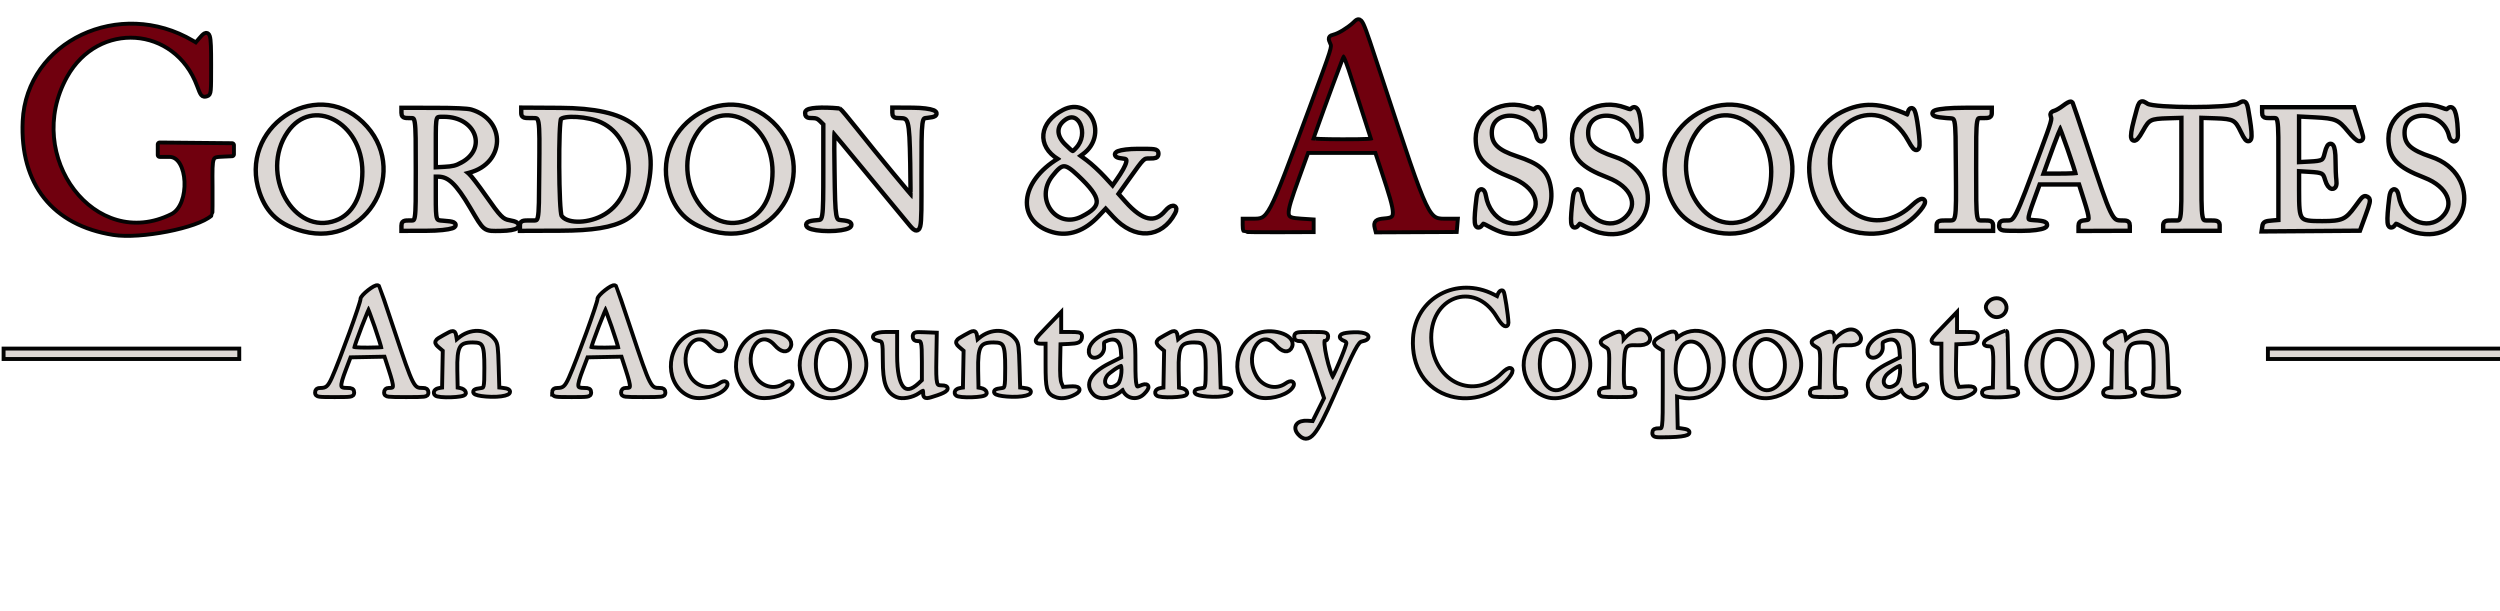
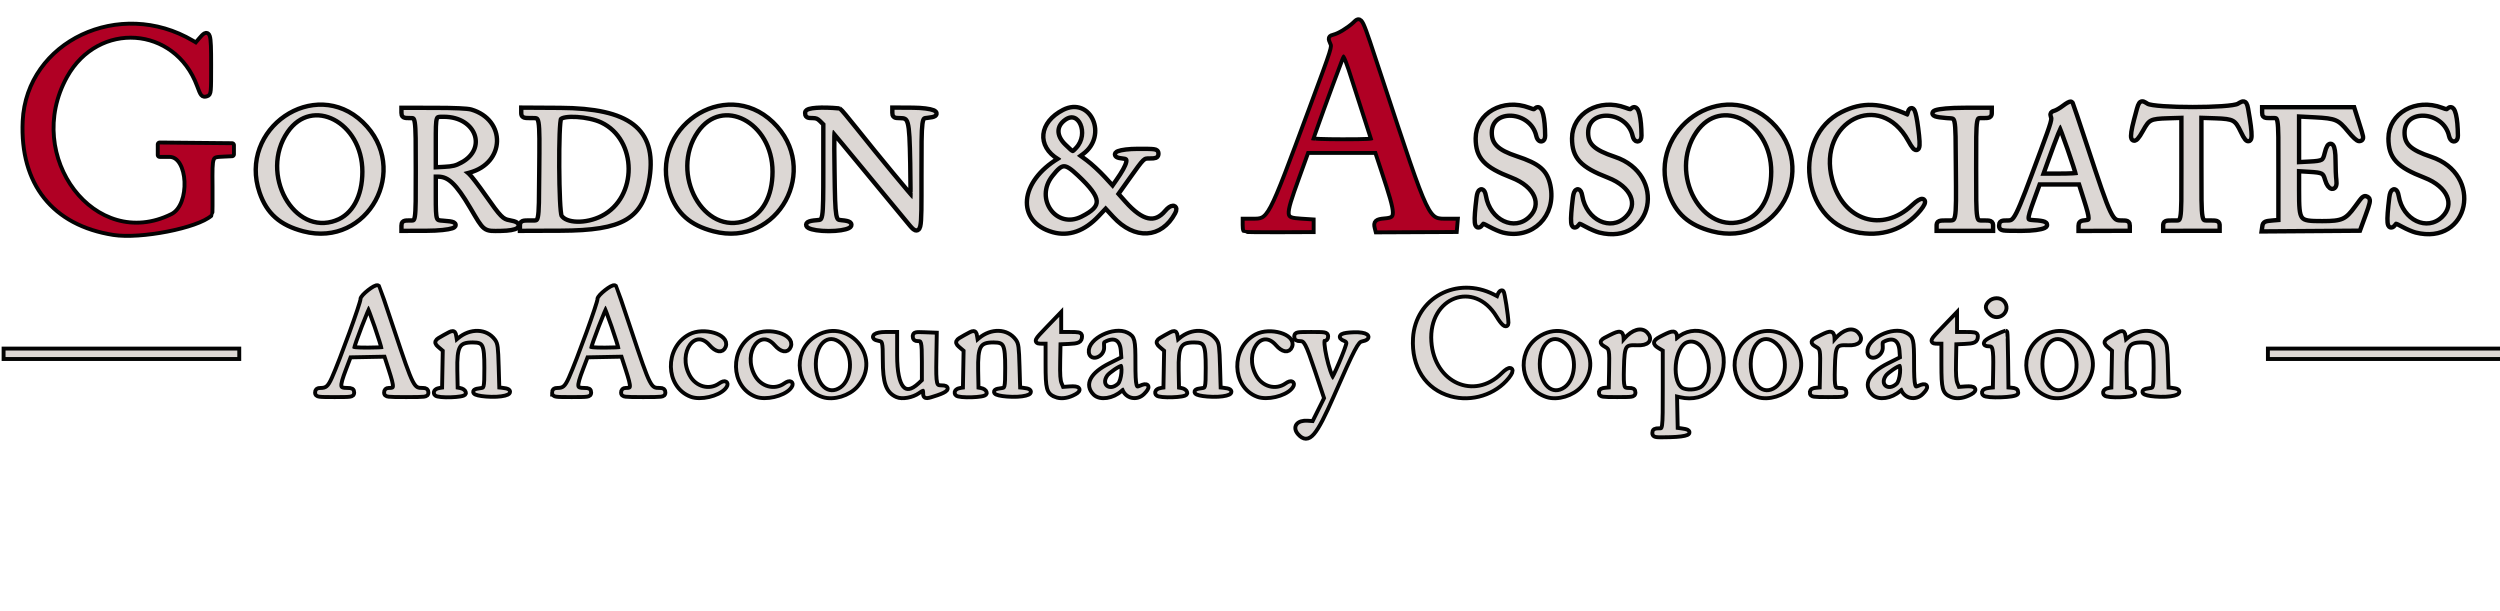
<svg xmlns="http://www.w3.org/2000/svg" version="1.1" id="svg1" width="2560" height="625.333" viewBox="0 0 2560 625.333">
  <defs id="defs1" />
  <g id="g1">
    <path style="fill:#dcd7d4;fill-opacity:1;stroke:#030303;stroke-width:9;stroke-dasharray:none;stroke-opacity:1;paint-order:stroke markers fill" d="m 311.149,234.691 c -23.18,-6.077 -36.072,-17.46 -43.188,-38.132 -21.823,-63.4 54.379,-115.557 102.008,-69.82 48.009,46.101 5.167,124.728 -58.821,107.953 z m 33.676,-6.865 c 17.819,-6.667 28.456,-26.049 28.492,-51.917 0.073,-52.666 -53.935,-80.817 -80.625,-42.025 -30.535,44.38 6.454,111.033 52.133,93.943 z m 386.324,6.865 c -23.18,-6.077 -36.072,-17.46 -43.188,-38.132 -21.823,-63.4 54.379,-115.557 102.008,-69.82 48.009,46.101 5.167,124.728 -58.821,107.953 z m 33.676,-6.865 c 17.819,-6.667 28.456,-26.049 28.492,-51.917 0.073,-52.666 -53.935,-80.817 -80.625,-42.025 -30.535,44.38 6.454,111.033 52.133,93.943 z m 313.775,7.77 c -35.708,-10.096 -32.307,-48.342 6.357,-71.507 2.261,-1.355 2.255,-1.495 -0.141,-2.925 -20.789,-12.409 -18.494,-34.724 4.796,-46.635 25.535,-13.059 41.852,23.905 18.223,41.282 l -5.083,3.738 8.593,6.31 c 4.726,3.47 13,11.099 18.387,16.953 l 9.794,10.643 5.394,-7.728 c 12.031,-17.235 13.82,-24.733 6.078,-25.479 -14.97,-1.443 -4.343,-5.582 14.333,-5.582 17.778,0 18.667,0.127 18.667,2.667 0,2.298 -0.889,2.667 -6.434,2.667 -7.651,0 -7.295,-0.339 -23.442,22.347 l -11.635,16.347 8.175,9.198 c 18.374,20.674 32.365,23.632 44.309,9.367 4.856,-5.8 9.496,-5.784 6.389,0.023 -13.204,24.672 -38.769,26.086 -59.76,3.305 l -9.391,-10.192 -8.9,9.434 c -13.897,14.731 -29.239,20.142 -44.709,15.768 z m 29.786,-11.733 c 23.412,-11.691 22.722,-21.666 -3.182,-45.952 -14.273,-13.382 -18.098,-13.269 -29.294,0.867 -20.01,25.264 4.375,59.117 32.475,45.085 z M 1103.579,153 c 14.968,-15.814 2.773,-43.97 -13.966,-32.245 -10.511,7.362 -10.641,18.817 -0.328,28.846 9.312,9.055 9.008,8.983 14.294,3.399 z m 435.885,82.926 c -2.862,-0.716 -8.753,-3.243 -13.091,-5.614 -7.372,-4.03 -8.001,-4.159 -9.611,-1.979 -5.008,6.786 -5.694,-0.262 -2.53,-26 0.953,-7.748 3.947,-8.523 5.154,-1.333 4.431,26.396 31.35,39.088 48.221,22.736 14.705,-14.253 6.077,-34.257 -18.939,-43.909 -27.345,-10.55 -35.333,-19.166 -35.333,-38.108 0,-24.148 26.265,-38.957 51.878,-29.25 5.493,2.082 6.04,2.082 8.341,-0.002 3.53,-3.195 6.306,8.269 6.423,26.532 0.032,4.962 -3.515,4.801 -4.616,-0.209 -6.195,-28.206 -49.998,-30.826 -50.022,-2.992 -0.011,12.725 7.258,19.769 27.181,26.34 22.573,7.445 29.875,13.704 32.881,28.186 6.154,29.642 -17.175,52.801 -45.937,45.602 z m 98.667,0 c -2.862,-0.716 -8.753,-3.243 -13.091,-5.614 -7.372,-4.03 -8.001,-4.159 -9.611,-1.979 -5.008,6.786 -5.694,-0.262 -2.53,-26 0.953,-7.748 3.947,-8.523 5.154,-1.333 4.431,26.396 31.35,39.088 48.221,22.736 14.705,-14.253 6.077,-34.257 -18.939,-43.909 C 1619.989,169.277 1612,160.661 1612,141.72 c 0,-24.148 26.265,-38.957 51.878,-29.25 5.493,2.082 6.039,2.082 8.341,-0.002 3.53,-3.195 6.306,8.269 6.423,26.532 0.032,4.962 -3.515,4.801 -4.616,-0.209 -6.195,-28.206 -49.998,-30.826 -50.022,-2.992 -0.011,13.031 7.133,19.696 28.874,26.939 51.481,17.151 37.551,86.28 -14.749,73.189 z m 115.686,-1.235 c -23.18,-6.077 -36.072,-17.46 -43.188,-38.132 -21.823,-63.4 54.379,-115.557 102.008,-69.82 48.009,46.101 5.167,124.728 -58.821,107.953 z m 33.676,-6.865 c 17.819,-6.667 28.456,-26.049 28.492,-51.917 0.073,-52.666 -53.935,-80.817 -80.625,-42.025 -30.535,44.38 6.454,111.033 52.133,93.943 z m 112.843,7.485 c -52.961,-11.505 -62.443,-94.062 -13.609,-118.493 20.6,-10.306 38.442,-9.575 66.218,2.711 0.939,0.415 1.972,-0.729 2.478,-2.742 2.054,-8.184 4.225,-3.331 6.572,14.69 2.936,22.545 1.518,25.342 -5.935,11.702 -30.143,-55.168 -98.268,-20.957 -82.074,41.216 11.419,43.842 53.797,57.326 85.609,27.24 9.217,-8.717 12.956,-7.17 5.288,2.188 -15.83,19.318 -39.011,27.035 -64.547,21.487 z m 573.795,0.615 c -2.862,-0.716 -8.753,-3.243 -13.091,-5.614 -7.372,-4.03 -8.001,-4.159 -9.611,-1.979 -5.008,6.786 -5.694,-0.262 -2.53,-26 0.953,-7.748 3.947,-8.523 5.154,-1.333 4.431,26.396 31.35,39.088 48.221,22.736 14.705,-14.253 6.077,-34.257 -18.939,-43.909 C 2455.989,169.277 2448,160.661 2448,141.72 c 0,-24.148 26.265,-38.957 51.878,-29.25 5.493,2.082 6.039,2.082 8.341,-0.002 3.53,-3.195 6.306,8.269 6.423,26.532 0.032,4.962 -3.515,4.801 -4.616,-0.209 -6.195,-28.206 -49.998,-30.826 -50.022,-2.992 -0.011,13.031 7.133,19.696 28.874,26.939 51.481,17.151 37.551,86.28 -14.749,73.189 z M 929.656,225.025 c -5.052,-6.064 -23.782,-28.725 -41.623,-50.358 -17.841,-21.633 -33.312,-40.233 -34.381,-41.333 -1.703,-1.753 -1.867,3.449 -1.323,42.084 0.707,50.211 0.961,51.634 9.347,52.33 16.131,1.338 5.737,6.653 -13.009,6.653 -19.183,0 -29.264,-5.427 -12.365,-6.657 9.015,-0.656 8.989,-0.502 9.012,-54.179 l 0.02,-47.103 -3.897,-3.897 c -3.033,-3.033 -5.103,-3.897 -9.333,-3.897 -4.814,0 -5.436,-0.358 -5.436,-3.128 0,-2.924 14.646,-3.966 32.328,-2.299 0.547,0.052 8.018,8.944 16.602,19.76 20.75,26.147 57.853,71 58.733,71 0.385,0 0.381,-16.65 -0.009,-37 -0.877,-45.733 -1.607,-48.333 -13.567,-48.333 -4.096,0 -4.754,-0.432 -4.754,-3.122 v -3.122 l 19,0.122 c 19.053,0.122 29.787,4.414 14.684,5.871 -8.423,0.813 -8.351,0.283 -8.351,61.135 0,62.759 0.642,60.259 -11.677,45.473 z m -516.323,6.046 c 0,-2.729 0.638,-3.07 5.733,-3.07 9.301,0 8.933,2.211 8.933,-53.688 0,-56.695 0.164,-55.646 -8.714,-55.646 -5.294,0 -5.953,-0.334 -5.953,-3.015 v -3.015 L 445,112.687 c 20.609,0.033 33.536,0.608 37.02,1.649 33.762,10.082 32.595,51.02 -1.718,60.251 l -5.698,1.533 3.847,3.237 c 2.116,1.78 9.673,11.583 16.794,21.783 15.624,22.381 18.477,25.278 26.193,26.595 13.143,2.244 7.934,6.23 -8.436,6.457 -17.02,0.236 -15.393,1.474 -29.531,-22.479 -14.73,-24.957 -23.238,-33.046 -34.762,-33.046 H 444 v 22.412 c 0,26.019 0.222,26.623 10,27.197 20.813,1.221 7.611,5.722 -17,5.795 l -23.667,0.07 z m 59.968,-62.481 c 29.274,-15.784 16.271,-51.256 -18.788,-51.256 -10.746,0 -10.513,-0.653 -10.513,29.547 v 26.787 l 11.013,-0.578 c 8.963,-0.47 12.368,-1.308 18.288,-4.501 z m 61.365,62.479 c 0,-2.844 0.56,-3.07 7.667,-3.089 12.556,-0.033 11.61,4.054 12.096,-52.263 0.51,-59.02 0.869,-57.05 -10.396,-57.05 -7.517,0 -8.033,-0.199 -8.033,-3.098 v -3.098 l 37.667,0.229 c 69.941,0.426 96.303,20.732 89.299,68.786 -5.932,40.701 -25.459,52.268 -88.633,52.503 l -39.667,0.148 z m 82.499,-7.935 c 38.681,-19.755 38.359,-81.36 -0.522,-99.753 -13.758,-6.509 -40.178,-8.136 -44.139,-2.719 -3.131,4.282 -2.642,95.993 0.54,101.232 5.65,9.303 27.15,9.907 44.12,1.24 z m 1368.167,7.936 c 0,-2.862 0.54,-3.07 7.969,-3.07 12.717,0 12.192,2.525 11.744,-56.394 -0.426,-56.112 0.457,-52.043 -11.488,-52.939 -23.643,-1.773 -11.497,-5.994 17.441,-6.062 l 26.333,-0.062 v 3.062 c 0,2.768 -0.614,3.062 -6.4,3.062 -10.069,0 -9.6,-2.621 -9.6,53.688 0,57.765 -0.383,55.646 10.047,55.646 6.716,0 7.287,0.24 7.287,3.07 v 3.07 H 2012 1985.333 Z m 64,-0.014 c 0,-2.725 0.638,-3.056 5.903,-3.056 9.359,0 9.676,-0.631 36.32,-72.401 11.504,-30.988 12.161,-33.301 10.542,-37.101 -0.676,-1.585 -0.034,-2.392 2.386,-3 1.821,-0.457 6.034,-2.91 9.363,-5.451 3.329,-2.541 6.305,-4.191 6.612,-3.667 0.308,0.524 6.703,19.553 14.211,42.287 25.761,78.001 26.402,79.333 38.176,79.333 5.168,0 5.82,0.34 5.82,3.037 v 3.037 l -24,0.079 -24,0.079 v -3.036 c 0,-2.546 0.807,-3.103 5,-3.45 6.95,-0.575 6.993,-3.132 0.399,-23.855 l -5.481,-17.226 h -21.777 -21.777 l -6.285,17.255 c -7.996,21.951 -7.87,23.284 2.254,23.812 20.769,1.083 9.86,6.474 -13,6.424 -20.642,-0.045 -20.667,-0.049 -20.667,-3.101 z m 78.588,-52.056 c -0.312,-3.963 -16.951,-51.625 -17.967,-51.471 -1.276,0.194 -5.43,10.495 -15.381,38.137 l -5.16,14.333 h 19.294 c 10.611,0 19.258,-0.45 19.215,-1 z m 89.412,52.074 c 0,-2.856 0.547,-3.074 7.733,-3.074 11.631,0 10.933,3.6 10.933,-56.407 v -53.207 l -15.903,0.474 c -18.84,0.561 -20.882,1.599 -27.74,14.096 -8.238,15.013 -10.403,10.657 -4.923,-9.904 5.29,-19.851 4.344,-18.547 10.731,-14.772 8.069,4.769 86.267,4.769 94.336,0 6.523,-3.855 6.169,-4.381 9.029,13.39 3.597,22.349 1.915,26.782 -4.786,12.617 -6.32,-13.36 -8.853,-14.747 -28.103,-15.388 L 2252,118.345 v 52.249 c 0,60.147 -0.511,57.407 10.714,57.407 7.386,0 7.953,0.216 7.953,3.035 v 3.035 l -26.667,0.039 -26.667,0.039 z m 101.572,0.61 c 0.378,-2.66 1.373,-3.095 8.428,-3.683 l 8,-0.667 V 174.284 c 0,-59.561 0.744,-55.561 -10.333,-55.597 -5.861,-0.019 -6.333,-0.269 -6.333,-3.354 V 112 h 45.155 45.155 l 4.311,13.667 c 5.261,16.68 5.163,16.074 2.695,16.624 -1.197,0.267 -5.116,-3.343 -9.639,-8.88 -10.593,-12.967 -13.849,-14.366 -36.125,-15.521 L 2352,116.945 v 25.709 25.709 l 12.638,-0.661 c 14.598,-0.764 15.906,-1.52 18.045,-10.435 3.128,-13.037 6.651,-9.216 6.651,7.213 0,7.598 0.389,16.651 0.864,20.119 1.264,9.225 -4.33,8.622 -7.055,-0.761 -2.467,-8.493 -3.877,-9.27 -18.402,-10.136 L 2352,172.942 v 22.109 c 0,32.728 0.685,33.616 25.94,33.616 21.053,0 25.337,-1.922 35.533,-15.942 7.754,-10.663 7.65,-10.573 10.332,-8.873 1.454,0.922 0.774,3.963 -3.501,15.646 l -5.306,14.502 -48.261,0.35 -48.261,0.35 z" id="path1" />
    <path d="m 1330.878,443.511 c -5.463,-6.036 -1.45,-11.346 8.069,-10.677 l 6.391,0.449 6.327,-12.721 6.327,-12.721 -9.291,-27.801 c -9.879,-29.561 -11.594,-32.758 -17.571,-32.758 -2.904,0 -3.793,-0.625 -3.793,-2.667 0,-2.512 0.889,-2.667 15.333,-2.667 14.444,0 15.333,0.155 15.333,2.667 0,1.778 -0.889,2.667 -2.667,2.667 -4.023,0 3.997,36.172 9.252,41.727 1.2,1.269 16.082,-33.544 16.082,-37.621 0,-1.826 -1.229,-3.307 -3.442,-4.148 -6.673,-2.537 -2.864,-4.608 9.216,-5.011 12.366,-0.412 17.733,3.484 7.593,5.512 -4.818,0.964 -8.44,7.858 -30.152,57.401 -17.705,40.4 -24.267,48.026 -33.008,38.367 z m 363.127,-0.187 c 0,-2.189 0.866,-2.708 4.524,-2.708 6.251,0 6.143,0.769 6.143,-43.487 v -39.269 l -4.667,-2.753 c -6.506,-3.838 -5.923,-5.298 4.082,-10.232 9.747,-4.807 11.251,-4.625 11.251,1.36 0,3.863 0.151,3.991 2.357,1.995 17.352,-15.703 43.407,-5.351 45.28,17.991 2.108,26.267 -17.501,44.308 -42.008,38.647 l -5.703,-1.317 0.37,18.2 0.37,18.2 5.333,0.667 c 12.828,1.604 6.187,4.647 -11,5.041 -15.65,0.359 -16.333,0.261 -16.333,-2.333 z m 50.517,-46.763 c 16.401,-16.401 3.033,-54.159 -17.044,-48.144 -15.58,4.668 -18.906,45.859 -4.139,51.258 6.707,2.452 17.153,0.917 21.183,-3.113 z m -1036.517,7.841 c -24.718,-9.267 -25.561,-47.351 -1.333,-60.209 13.833,-7.342 38.493,-0.028 34.55,10.247 -2.001,5.214 -7.417,4.269 -13.133,-2.294 -17.129,-19.665 -37.128,8.315 -23.668,33.114 6.932,12.772 22.107,16.863 33.214,8.953 4.892,-3.484 7.356,-1.634 3.501,2.629 -6.396,7.073 -23.823,11.049 -33.131,7.56 z m 66.667,0 c -24.718,-9.267 -25.561,-47.351 -1.333,-60.209 13.833,-7.342 38.493,-0.028 34.55,10.247 -2.001,5.214 -7.417,4.269 -13.133,-2.294 -17.129,-19.665 -37.128,8.315 -23.668,33.114 6.932,12.772 22.107,16.863 33.214,8.953 4.893,-3.484 7.356,-1.634 3.501,2.629 -6.396,7.073 -23.823,11.049 -33.131,7.56 z m 68.352,0.299 c -25.167,-8.125 -30.138,-42.58 -8.321,-57.669 31.358,-21.687 67.107,18.75 41.928,47.426 -7.87,8.964 -23.148,13.62 -33.608,10.243 z m 18.981,-6.597 c 12.352,-8.861 14.066,-33.433 3.174,-45.49 -14.335,-15.867 -31.666,-4.959 -31.777,20.001 -0.101,22.732 14.415,35.667 28.603,25.488 z m 56.667,6.645 c -9.546,-4.208 -12.667,-13.059 -12.667,-35.928 0,-19.292 -0.389,-20.706 -5.985,-21.745 -8.067,-1.497 -3.427,-5.128 6.554,-5.128 h 10.098 v 22.043 c 0,33.553 9.446,44.798 25.238,30.046 l 4.096,-3.826 v -19.865 c 0,-21.04 -0.55,-23.065 -6.267,-23.065 -2.199,0 -3.067,-0.771 -3.067,-2.723 0,-2.54 0.691,-2.697 10.279,-2.333 l 10.279,0.389 -0.394,24.207 c -0.45,27.682 0.069,29.793 7.327,29.793 7.245,0 4.964,2.899 -4.907,6.236 -10.775,3.643 -11.918,3.695 -11.918,0.54 0,-6.328 -1.277,-6.761 -7.337,-2.489 -6.135,4.324 -16.149,6.131 -21.329,3.847 z m 162.517,-0.107 c -7.587,-3.065 -8.518,-6.511 -8.518,-31.54 V 349.949 h -5.333 c -7.119,0 -7.023,-0.219 6.012,-13.765 l 11.321,-11.765 v 8.765 8.765 h 10.667 c 9.278,0 10.664,0.304 10.646,2.333 -0.04,4.569 -1.997,5.536 -12.018,5.936 l -9.961,0.398 -0.37,18.956 c -0.285,14.637 0.094,20.066 1.666,23.827 l 2.035,4.871 8.001,-0.579 c 9.838,-0.712 10.862,1.756 2.334,5.627 -6.007,2.727 -11.849,3.196 -16.483,1.324 z m 40.089,-1.966 c -8.784,-8.784 -3.016,-19.489 15.509,-28.785 l 13.526,-6.788 -0.587,-8.109 c -0.846,-11.697 -7.588,-16.087 -17.658,-11.498 -3.562,1.623 -3.823,2.232 -3.446,8.028 0.501,7.717 -10.796,12.598 -11.677,5.045 -1.408,-12.071 24.149,-24.631 36.803,-18.087 6.405,3.312 6.924,5.496 6.924,29.124 0,24.875 0.943,28.163 7.25,25.29 7.209,-3.285 8.227,-0.885 2.186,5.155 -6.272,6.272 -16.123,4.112 -19.056,-4.178 -0.547,-1.547 -1.305,-1.361 -3.864,0.948 -8.146,7.351 -20.566,9.199 -25.91,3.855 z m 25.061,-8.405 c 4.154,-3.951 5.729,-21.655 1.928,-21.655 -2.711,0 -13.672,7.375 -16.088,10.824 -7.935,11.329 4.022,20.475 14.16,10.831 z m 141.667,10.131 c -24.718,-9.267 -25.561,-47.351 -1.333,-60.209 13.833,-7.342 38.493,-0.028 34.55,10.247 -2.001,5.214 -7.417,4.269 -13.133,-2.294 -17.13,-19.665 -37.128,8.315 -23.668,33.114 6.932,12.772 22.107,16.863 33.215,8.953 4.893,-3.484 7.356,-1.634 3.501,2.629 -6.396,7.073 -23.823,11.049 -33.131,7.56 z m 198.032,-0.513 c -24.738,-6.909 -38.784,-28.694 -37.113,-57.563 2.293,-39.616 43.224,-61.676 79.807,-43.013 l 5.312,2.71 1.281,-3.37 c 0.705,-1.854 1.816,-3.37 2.47,-3.37 0.922,0 4.729,24.581 4.853,31.333 0.069,3.734 -3.766,0.387 -8.402,-7.333 -23.927,-39.851 -73.79,-20.995 -70.518,26.667 3.001,43.702 46.095,62.919 75.394,33.621 7.427,-7.427 10.736,-5.852 4.431,2.109 -13.101,16.542 -36.716,24.018 -57.515,18.21 z m 98.32,0.812 c -25.167,-8.125 -30.138,-42.58 -8.32,-57.669 31.358,-21.687 67.106,18.75 41.928,47.426 -7.87,8.964 -23.148,13.62 -33.608,10.243 z m 18.981,-6.597 c 12.352,-8.861 14.066,-33.433 3.174,-45.49 -14.335,-15.867 -31.666,-4.959 -31.777,20.001 -0.101,22.732 14.415,35.667 28.603,25.488 z m 197.019,6.597 c -25.167,-8.125 -30.138,-42.58 -8.32,-57.669 31.358,-21.687 67.106,18.75 41.928,47.426 -7.87,8.964 -23.148,13.62 -33.608,10.243 z m 18.981,-6.597 c 12.352,-8.861 14.066,-33.433 3.174,-45.49 -14.335,-15.867 -31.666,-4.959 -31.777,20.001 -0.101,22.732 14.415,35.667 28.603,25.488 z m 99.273,4.572 c -8.784,-8.784 -3.016,-19.489 15.509,-28.785 l 13.526,-6.788 -0.587,-8.109 c -0.846,-11.697 -7.588,-16.087 -17.658,-11.498 -3.561,1.623 -3.823,2.232 -3.446,8.028 0.501,7.717 -10.796,12.598 -11.677,5.045 -1.408,-12.071 24.149,-24.631 36.803,-18.087 6.405,3.312 6.924,5.496 6.924,29.124 0,24.875 0.943,28.163 7.25,25.29 7.209,-3.285 8.227,-0.885 2.186,5.155 -6.272,6.272 -16.123,4.112 -19.056,-4.178 -0.547,-1.547 -1.305,-1.361 -3.864,0.948 -8.146,7.351 -20.566,9.199 -25.91,3.855 z m 25.061,-8.405 c 4.154,-3.951 5.73,-21.655 1.928,-21.655 -2.711,0 -13.672,7.375 -16.088,10.824 -7.935,11.329 4.022,20.475 14.16,10.831 z m 54.851,10.371 c -7.587,-3.065 -8.518,-6.511 -8.518,-31.54 V 349.949 h -5.333 c -7.119,0 -7.023,-0.219 6.012,-13.765 l 11.321,-11.765 v 8.765 8.765 h 10.667 c 9.278,0 10.664,0.304 10.646,2.333 -0.04,4.569 -1.997,5.536 -12.018,5.936 l -9.961,0.398 -0.37,18.956 c -0.285,14.637 0.094,20.066 1.666,23.827 l 2.035,4.871 8.001,-0.579 c 9.838,-0.712 10.862,1.756 2.334,5.627 -6.007,2.727 -11.849,3.196 -16.483,1.324 z m 100.501,0.059 c -25.167,-8.125 -30.138,-42.58 -8.321,-57.669 31.358,-21.687 67.107,18.75 41.928,47.426 -7.87,8.964 -23.148,13.62 -33.608,10.243 z m 18.981,-6.597 c 12.352,-8.861 14.066,-33.433 3.174,-45.49 -14.335,-15.867 -31.666,-4.959 -31.777,20.001 -0.101,22.732 14.415,35.667 28.603,25.488 z M 324.671,401.949 c 0,-1.937 0.889,-2.667 3.247,-2.667 6.929,0 9.52,-2.197 13.751,-11.66 8.235,-18.417 29.831,-77.894 29.422,-81.03 -0.365,-2.801 13.952,-14.076 15.662,-12.333 0.192,0.196 6.954,20.156 15.025,44.356 19.943,59.791 20.397,60.667 31.493,60.667 2.511,0 3.4,0.697 3.4,2.667 0,2.552 -0.889,2.667 -20.667,2.667 -19.778,0 -20.667,-0.115 -20.667,-2.667 0,-1.74 0.889,-2.667 2.558,-2.667 8.15,0 8.331,-1.905 2.031,-21.394 l -4.745,-14.678 -18.793,0.369 -18.793,0.369 -5.064,13.333 c -7.368,19.4 -6.944,22 3.583,22 3.669,0 4.558,0.52 4.558,2.667 0,2.535 -0.889,2.667 -18,2.667 -17.111,0 -18,-0.132 -18,-2.667 z m 68,-44.76 c 0,-3.457 -14.202,-44.506 -15.275,-44.15 -1.348,0.448 -16.544,39.881 -16.665,43.243 -0.045,1.244 3.997,1.667 15.94,1.667 8.8,0 16,-0.342 16,-0.76 z m 53.928,45.977 c -1.199,-1.94 0.672,-3.56 4.738,-4.104 l 3.333,-0.446 0.367,-20.186 0.367,-20.186 -4.034,-3.394 c -5.402,-4.546 -5.247,-4.951 3.802,-9.925 9.719,-5.343 9.294,-5.385 10.315,1.004 l 0.849,5.311 3.994,-3.361 c 11.761,-9.897 27.163,-9.383 34.911,1.164 2.466,3.357 2.833,6.21 3.428,26.667 l 0.667,22.907 4.333,0.418 c 13.486,1.3 4.663,5.678 -10.667,5.293 -14.95,-0.376 -22.202,-3.559 -11.004,-4.831 5.73,-0.651 5.961,-1.526 5.984,-22.634 0.026,-24.695 -1.64,-28.123 -13.712,-28.203 -15.412,-0.102 -18.473,5.17 -17.97,30.951 l 0.37,18.984 3.984,0.688 c 2.366,0.409 4.165,1.632 4.431,3.011 0.534,2.771 -26.796,3.609 -28.487,0.874 z M 567.338,401.949 c 0,-1.937 0.889,-2.667 3.247,-2.667 6.929,0 9.52,-2.197 13.751,-11.66 8.235,-18.417 29.831,-77.894 29.422,-81.03 -0.365,-2.801 13.952,-14.076 15.662,-12.333 0.192,0.196 6.954,20.156 15.025,44.356 19.943,59.791 20.397,60.667 31.493,60.667 2.511,0 3.4,0.697 3.4,2.667 0,2.552 -0.889,2.667 -20.667,2.667 -19.778,0 -20.667,-0.115 -20.667,-2.667 0,-1.74 0.889,-2.667 2.558,-2.667 8.15,0 8.331,-1.905 2.031,-21.394 l -4.745,-14.678 -18.793,0.369 -18.793,0.369 -5.064,13.333 c -7.368,19.4 -6.944,22 3.583,22 3.669,0 4.558,0.52 4.558,2.667 0,2.535 -0.889,2.667 -18,2.667 -17.111,0 -18,-0.132 -18,-2.667 z m 68,-44.76 c 0,-3.457 -14.202,-44.506 -15.275,-44.15 -1.348,0.448 -16.544,39.881 -16.665,43.243 -0.045,1.244 3.997,1.667 15.94,1.667 8.8,0 16,-0.342 16,-0.76 z m 344.595,45.977 c -1.199,-1.94 0.672,-3.56 4.738,-4.104 l 3.333,-0.446 0.367,-20.186 0.367,-20.186 -4.034,-3.394 c -5.402,-4.546 -5.247,-4.951 3.802,-9.925 9.719,-5.343 9.294,-5.385 10.315,1.004 l 0.849,5.311 3.994,-3.361 c 11.761,-9.897 27.163,-9.383 34.911,1.164 2.466,3.357 2.833,6.21 3.428,26.667 l 0.667,22.907 4.333,0.418 c 13.486,1.3 4.663,5.678 -10.667,5.293 -14.95,-0.376 -22.202,-3.559 -11.004,-4.831 5.73,-0.651 5.961,-1.526 5.984,-22.634 0.027,-24.695 -1.64,-28.123 -13.712,-28.203 -15.412,-0.102 -18.473,5.17 -17.97,30.951 l 0.37,18.984 3.984,0.688 c 2.366,0.409 4.165,1.632 4.431,3.011 0.533,2.771 -26.796,3.609 -28.487,0.874 z m 205.333,0 c -1.199,-1.94 0.672,-3.56 4.738,-4.104 l 3.333,-0.446 0.367,-20.186 0.367,-20.186 -4.034,-3.394 c -5.402,-4.546 -5.247,-4.951 3.802,-9.925 9.719,-5.343 9.294,-5.385 10.315,1.004 l 0.849,5.311 3.994,-3.361 c 11.761,-9.897 27.163,-9.383 34.911,1.164 2.466,3.357 2.833,6.21 3.428,26.667 l 0.667,22.907 4.333,0.418 c 13.486,1.3 4.663,5.678 -10.667,5.293 -14.95,-0.376 -22.202,-3.559 -11.004,-4.831 5.73,-0.651 5.961,-1.526 5.984,-22.634 0.026,-24.695 -1.64,-28.123 -13.713,-28.203 -15.412,-0.102 -18.473,5.17 -17.97,30.951 l 0.37,18.984 3.984,0.688 c 2.366,0.409 4.165,1.632 4.431,3.011 0.534,2.771 -26.796,3.609 -28.487,0.874 z m 454.072,-1.137 c 0,-2.026 1.083,-2.676 5,-3 l 5,-0.414 0.383,-18.667 c 0.456,-22.187 0.24,-23.33 -4.995,-26.422 -5.548,-3.277 -5.3,-3.725 4.813,-8.712 9.803,-4.834 11.075,-4.432 11.112,3.514 l 0.02,4.38 4.198,-4.781 c 7.534,-8.581 15.917,-11.008 20.505,-5.938 5.23,5.78 1.32,10.027 -8.808,9.567 -13.798,-0.626 -15.109,1.486 -15.664,25.237 -0.486,20.796 0.061,22.49 7.265,22.49 3.615,0 4.503,0.526 4.503,2.667 0,2.524 -0.889,2.667 -16.667,2.667 -15.605,0 -16.667,-0.165 -16.667,-2.586 z m 216,0 c 0,-2.026 1.083,-2.676 5,-3 l 5,-0.414 0.383,-18.667 c 0.456,-22.187 0.24,-23.33 -4.995,-26.422 -5.548,-3.277 -5.3,-3.725 4.813,-8.712 9.803,-4.834 11.075,-4.432 11.112,3.514 l 0.02,4.38 4.198,-4.781 c 7.534,-8.581 15.917,-11.008 20.505,-5.938 5.23,5.78 1.32,10.027 -8.808,9.567 -13.798,-0.626 -15.109,1.486 -15.664,25.237 -0.486,20.796 0.061,22.49 7.265,22.49 3.615,0 4.503,0.526 4.503,2.667 0,2.524 -0.889,2.667 -16.667,2.667 -15.605,0 -16.667,-0.165 -16.667,-2.586 z m 176.595,1.137 c -1.337,-2.163 0.842,-3.642 6.072,-4.122 l 4.667,-0.428 0.369,-20.522 c 0.393,-21.827 -0.538,-25.478 -6.497,-25.478 -5.799,0 -3.235,-3.024 6.217,-7.332 5.634,-2.568 10.457,-4.668 10.718,-4.668 0.261,0 0.636,13.05 0.834,29 l 0.359,29 5,0.414 c 3.917,0.324 5,0.974 5,3 0,3.011 -30.917,4.084 -32.739,1.137 z m 124,0 c -1.199,-1.94 0.672,-3.56 4.739,-4.104 l 3.333,-0.446 0.367,-20.186 0.367,-20.186 -4.034,-3.394 c -5.402,-4.546 -5.247,-4.951 3.802,-9.925 9.719,-5.343 9.294,-5.385 10.315,1.004 l 0.849,5.311 3.994,-3.361 c 11.761,-9.897 27.163,-9.383 34.911,1.164 2.466,3.357 2.833,6.21 3.428,26.667 l 0.667,22.907 4.333,0.418 c 13.486,1.3 4.663,5.678 -10.667,5.293 -14.95,-0.376 -22.202,-3.559 -11.004,-4.831 5.73,-0.651 5.961,-1.526 5.984,-22.634 0.026,-24.695 -1.64,-28.123 -13.712,-28.203 -15.412,-0.102 -18.473,5.17 -17.97,30.951 l 0.37,18.984 3.984,0.688 c 2.366,0.409 4.165,1.632 4.431,3.011 0.533,2.771 -26.796,3.609 -28.487,0.874 z M 2038.738,320.137 c -4.096,-4.096 -4.279,-6.643 -0.734,-10.188 3.332,-3.332 9.549,-3.445 12.46,-0.228 7.06,7.801 -4.274,17.869 -11.726,10.417 z" style="fill:#dcd7d4;fill-opacity:1;stroke:#030303;stroke-width:8;stroke-dasharray:none;stroke-opacity:1;paint-order:stroke markers fill" id="path1-2" />
    <path d="M 3.671,362.282 V 356.949 H 124.338 245.004 v 5.333 5.333 H 124.338 3.671 Z m 2318.667,0 v -5.333 h 120.667 120.667 v 5.333 5.333 h -120.667 -120.667 z" style="fill:#dcd7d4;fill-opacity:1;stroke:#030303;stroke-width:4;stroke-dasharray:none;stroke-opacity:1" id="path1-9" />
-     <path d="m 1275.063,235.39 c -0.306,-0.306 -0.556,-2.556 -0.556,-5 v -4.444 h 7.376 c 18.614,0 17.405,2.283 61.049,-115.333 23.294,-62.777 23.142,-62.296 21.121,-66.733 -2.208,-4.846 -1.984,-5.536 2.121,-6.547 5.155,-1.269 14.401,-6.852 20.558,-12.415 6.835,-6.175 4.78,-10.46 26.396,55.028 49.834,150.979 47.451,146 69.881,146 h 7.66 l -0.414,4.814 -0.414,4.814 -39.725,0.186 -39.725,0.186 -0.752,-2.997 c -1.315,-5.243 0.229,-6.62 8.161,-7.278 14.217,-1.179 14.151,-4.112 -1.134,-50.392 l -6.825,-20.667 h -35.875 -35.875 l -9.854,27.333 c -14.886,41.292 -14.752,42.732 4.094,43.96 l 10.843,0.707 v 4.534 4.534 l -33.778,0.133 c -18.578,0.073 -34.028,-0.117 -34.333,-0.423 z m 131.112,-92.444 c -0.339,-0.917 -6.483,-19.967 -13.652,-42.333 -17.067,-53.246 -15.628,-51.008 -22.077,-34.333 -7.219,18.662 -27.939,75.868 -27.939,77.135 0,0.676 14.015,1.198 32.143,1.198 25.154,0 32.008,-0.362 31.526,-1.667 z" style="fill:#70000e;fill-opacity:1;stroke:#030303;stroke-width:8;stroke-dasharray:none;stroke-opacity:1;paint-order:stroke markers fill" id="path1-1" />
-     <path d="M 116.326,238.597 C 55.192,228.959 22.335,187.679 25.234,124.155 28.895,43.97 122.8,-0.291 196.571,43.398 l 4.358,2.581 4.418,-5.228 c 8.218,-9.725 8.865,-7.845 8.865,25.763 0,28.582 -0.067,29.307 -2.801,30.174 -3.521,1.117 -4.086,0.429 -7.708,-9.376 C 180.432,24.317 99.755,18.681 66.923,77.757 c -46.331,83.366 29.802,182.995 109.477,143.262 21.043,-10.494 18.67,-62.373 -2.853,-62.373 h -10 v -5.354 -5.354 l 37,0.354 37,0.354 v 4.667 4.667 l -8.641,0.405 c -13.846,0.649 -13.52,-0.15 -13.276,32.602 0.114,15.298 -0.01,28.007 -0.271,28.243 -13.812,12.389 -71.605,23.691 -99.032,19.368 z" style="fill:#70000e;fill-opacity:1;stroke:#030303;stroke-width:8;stroke-linecap:round;stroke-linejoin:round;stroke-dasharray:none;stroke-opacity:1;paint-order:stroke markers fill" id="path1-8" />
+     <path d="m 1275.063,235.39 c -0.306,-0.306 -0.556,-2.556 -0.556,-5 v -4.444 h 7.376 c 18.614,0 17.405,2.283 61.049,-115.333 23.294,-62.777 23.142,-62.296 21.121,-66.733 -2.208,-4.846 -1.984,-5.536 2.121,-6.547 5.155,-1.269 14.401,-6.852 20.558,-12.415 6.835,-6.175 4.78,-10.46 26.396,55.028 49.834,150.979 47.451,146 69.881,146 h 7.66 l -0.414,4.814 -0.414,4.814 -39.725,0.186 -39.725,0.186 -0.752,-2.997 c -1.315,-5.243 0.229,-6.62 8.161,-7.278 14.217,-1.179 14.151,-4.112 -1.134,-50.392 l -6.825,-20.667 h -35.875 -35.875 l -9.854,27.333 c -14.886,41.292 -14.752,42.732 4.094,43.96 l 10.843,0.707 v 4.534 4.534 l -33.778,0.133 c -18.578,0.073 -34.028,-0.117 -34.333,-0.423 z m 131.112,-92.444 c -0.339,-0.917 -6.483,-19.967 -13.652,-42.333 -17.067,-53.246 -15.628,-51.008 -22.077,-34.333 -7.219,18.662 -27.939,75.868 -27.939,77.135 0,0.676 14.015,1.198 32.143,1.198 25.154,0 32.008,-0.362 31.526,-1.667 z" style="fill:#b00024;fill-opacity:1;stroke:#030303;stroke-width:8;stroke-dasharray:none;stroke-opacity:1;paint-order:stroke markers fill" id="path1-1" />
+     <path d="M 116.326,238.597 C 55.192,228.959 22.335,187.679 25.234,124.155 28.895,43.97 122.8,-0.291 196.571,43.398 l 4.358,2.581 4.418,-5.228 c 8.218,-9.725 8.865,-7.845 8.865,25.763 0,28.582 -0.067,29.307 -2.801,30.174 -3.521,1.117 -4.086,0.429 -7.708,-9.376 C 180.432,24.317 99.755,18.681 66.923,77.757 c -46.331,83.366 29.802,182.995 109.477,143.262 21.043,-10.494 18.67,-62.373 -2.853,-62.373 h -10 v -5.354 -5.354 l 37,0.354 37,0.354 v 4.667 4.667 l -8.641,0.405 c -13.846,0.649 -13.52,-0.15 -13.276,32.602 0.114,15.298 -0.01,28.007 -0.271,28.243 -13.812,12.389 -71.605,23.691 -99.032,19.368 z" style="fill:#b00024;fill-opacity:1;stroke:#030303;stroke-width:8;stroke-linecap:round;stroke-linejoin:round;stroke-dasharray:none;stroke-opacity:1;paint-order:stroke markers fill" id="path1-8" />
  </g>
</svg>
